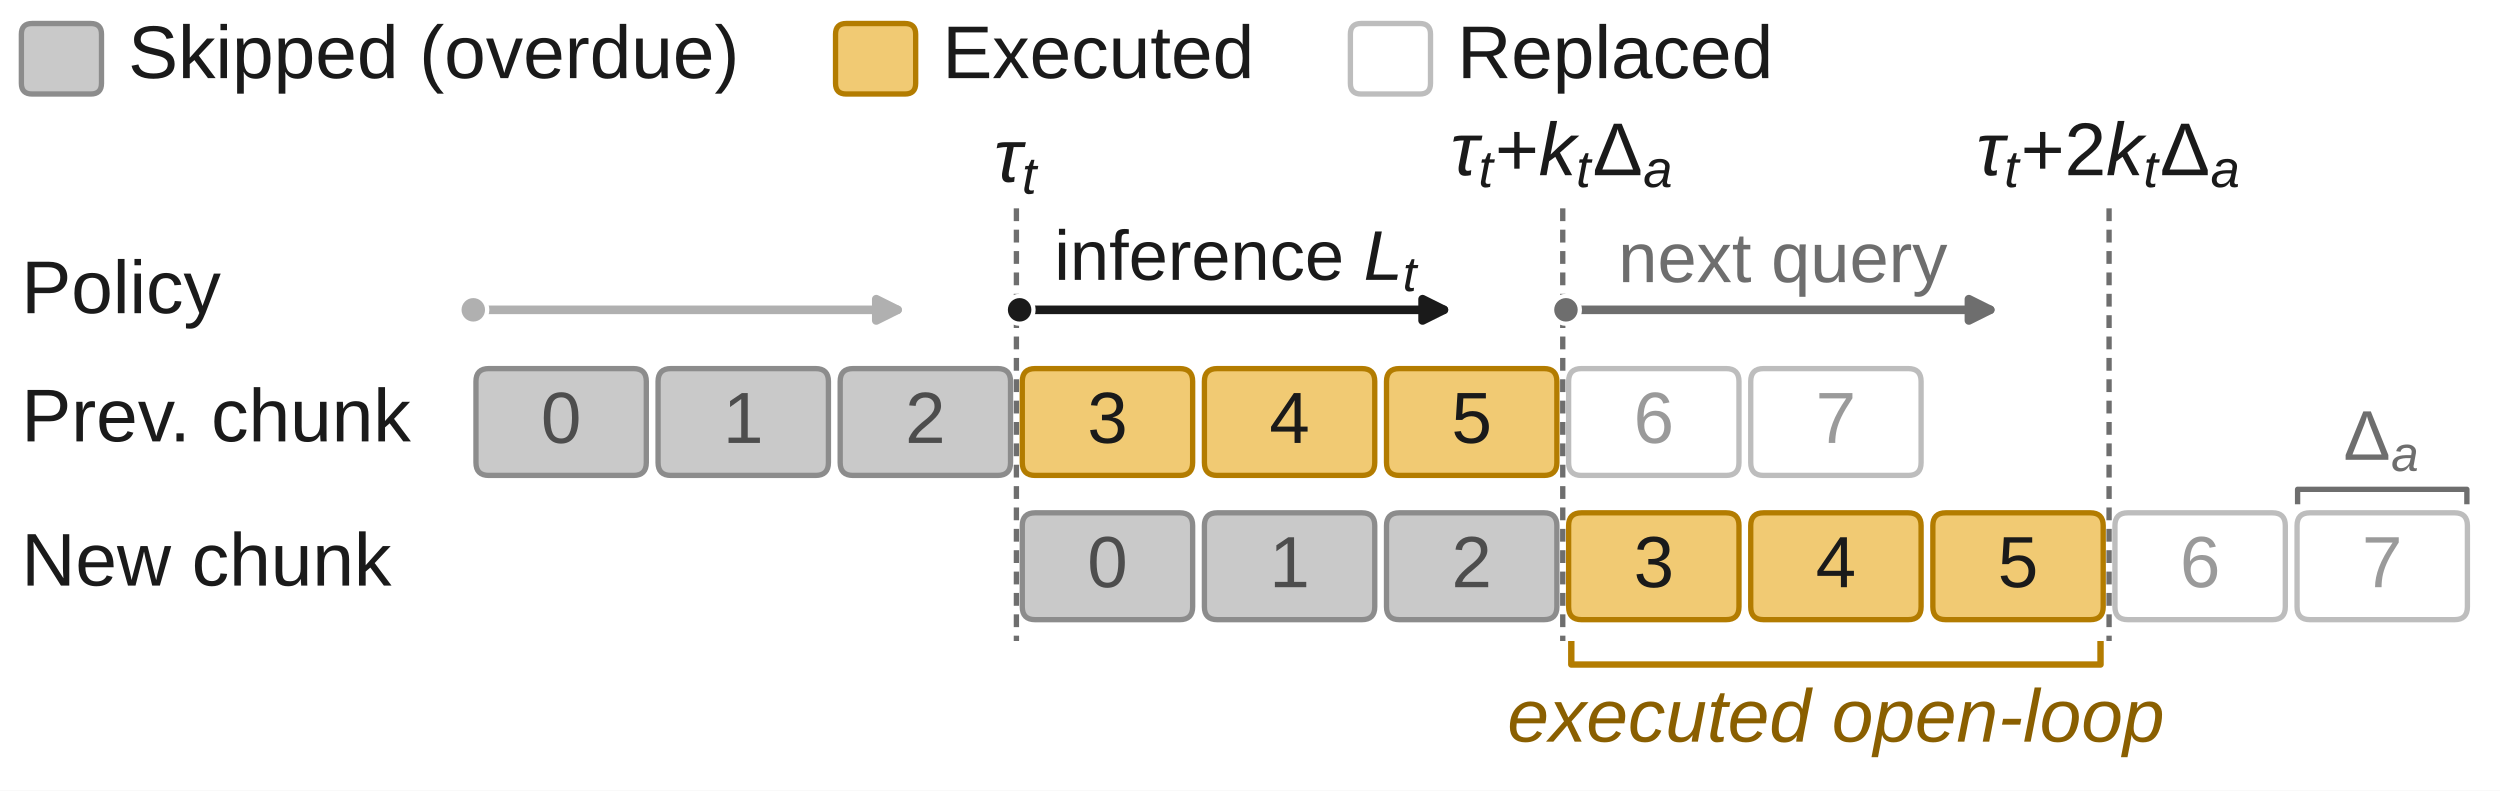
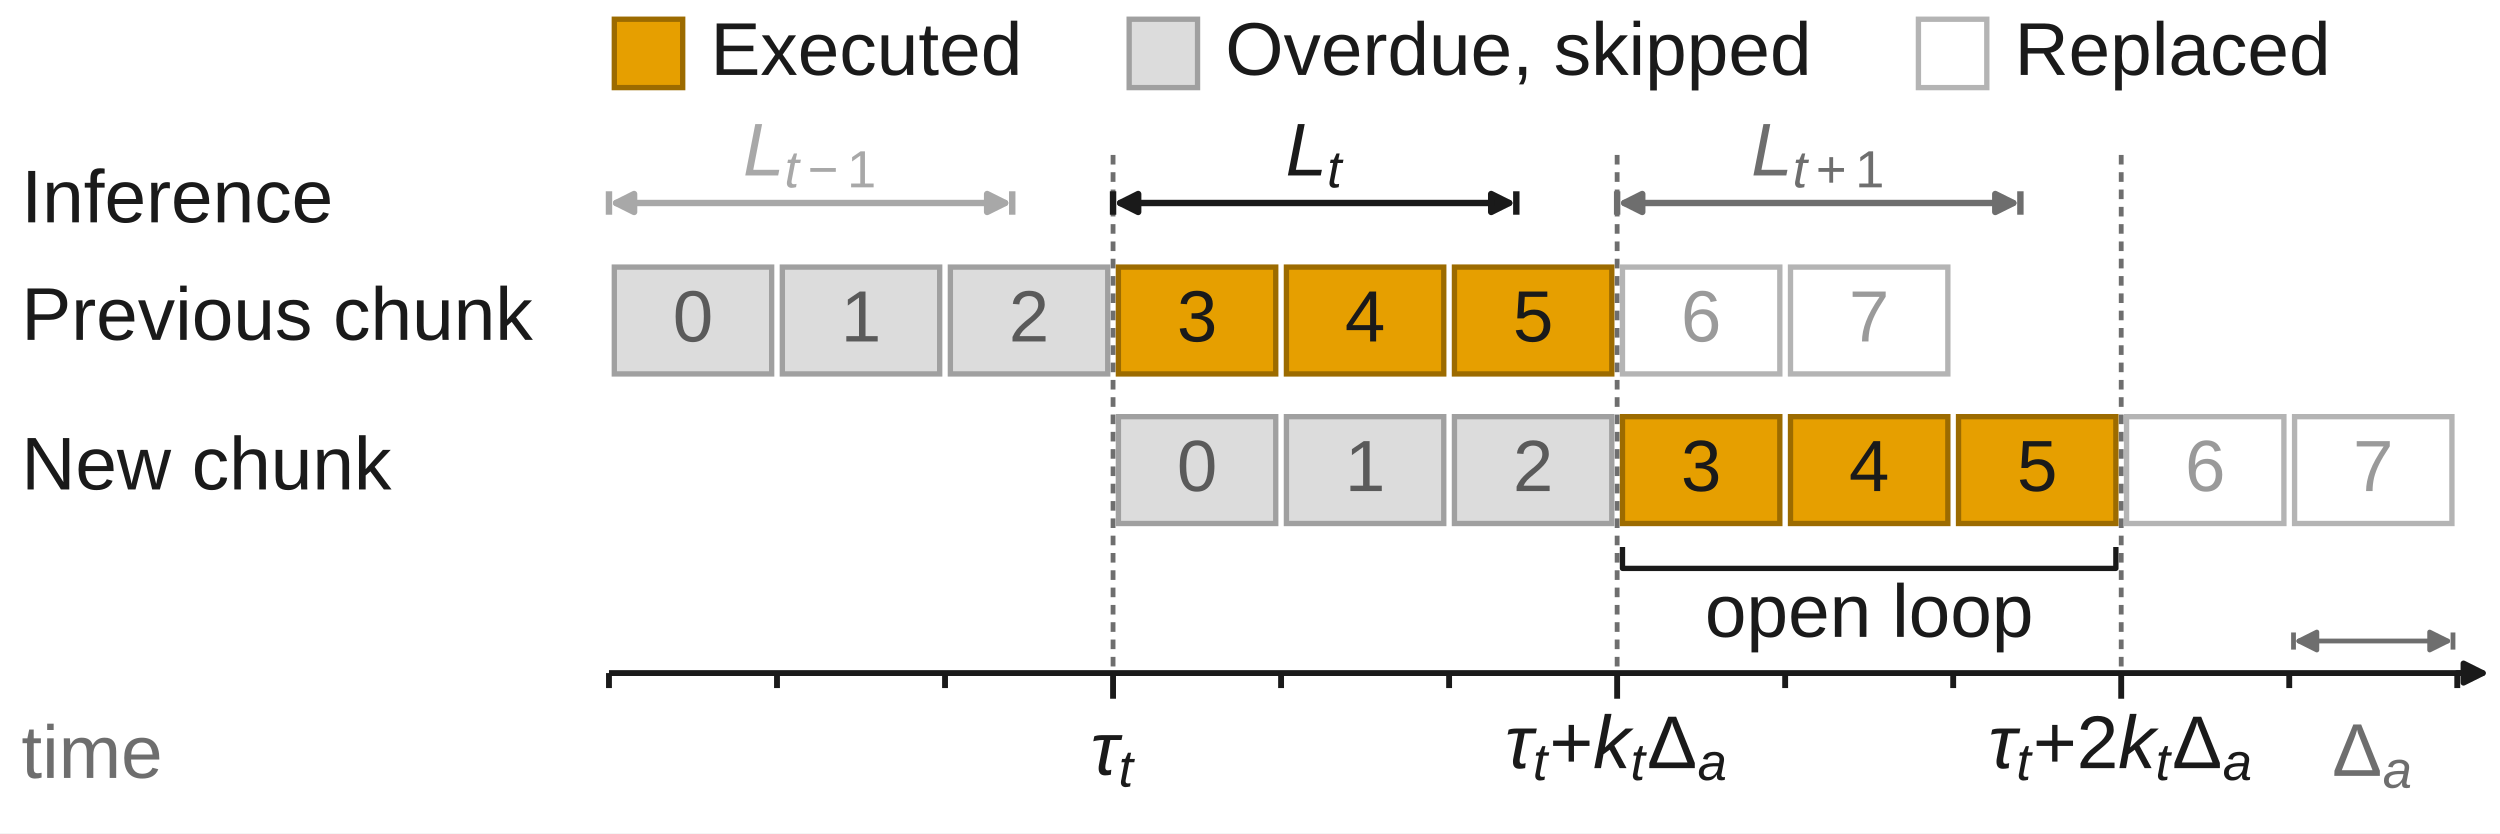
- <svg xmlns="http://www.w3.org/2000/svg" xmlns:xlink="http://www.w3.org/1999/xlink" width="234pt" height="74pt" viewBox="0 0 234 74" version="1.1">
+ <svg xmlns="http://www.w3.org/2000/svg" width="234pt" height="78pt" viewBox="0 0 234 78" version="1.1">
  <defs>
    <style type="text/css">*{stroke-linejoin: round; stroke-linecap: butt}</style>
  </defs>
  <g id="figure_1">
    <g id="patch_1">
-       <path d="M 0 74  L 234 74  L 234 0  L 0 0  z " style="fill: #ffffff" />
+       <path d="M 0 78  L 234 78  L 234 0  L 0 0  z " style="fill: #ffffff" />
    </g>
    <g id="axes_1">
      <g id="patch_2">
-         <path d="M 3 2.2  L 8.5 2.2  Q 9.5 2.2 9.5 3.2  L 9.5 7.8  Q 9.5 8.8 8.5 8.8  L 3 8.8  Q 2 8.8 2 7.8  L 2 3.2  Q 2 2.2 3 2.2  z " clip-path="url(#p5ddd4cd9f2)" style="fill: #c9c9c9; stroke: #8c8c8c; stroke-width: 0.5; stroke-linejoin: miter" />
+         <path d="M 57.5 1.8  L 63.9 1.8  L 63.9 8.2  L 57.5 8.2  z " clip-path="url(#p7efa94fa8e)" style="fill: #e69f00; stroke: #9c6b00; stroke-width: 0.5; stroke-linejoin: miter" />
      </g>
      <g id="patch_3">
-         <path d="M 79.206 2.2  L 84.706 2.2  Q 85.706 2.2 85.706 3.2  L 85.706 7.8  Q 85.706 8.8 84.706 8.8  L 79.206 8.8  Q 78.206 8.8 78.206 7.8  L 78.206 3.2  Q 78.206 2.2 79.206 2.2  z " clip-path="url(#p5ddd4cd9f2)" style="fill: #f1ca73; stroke: #b37c00; stroke-width: 0.5; stroke-linejoin: miter" />
+         <path d="M 105.69 1.8  L 112.09 1.8  L 112.09 8.2  L 105.69 8.2  z " clip-path="url(#p7efa94fa8e)" style="fill: #dcdcdc; stroke: #a0a0a0; stroke-width: 0.5; stroke-linejoin: miter" />
      </g>
      <g id="patch_4">
-         <path d="M 127.396 2.2  L 132.896 2.2  Q 133.896 2.2 133.896 3.2  L 133.896 7.8  Q 133.896 8.8 132.896 8.8  L 127.396 8.8  Q 126.396 8.8 126.396 7.8  L 126.396 3.2  Q 126.396 2.2 127.396 2.2  z " clip-path="url(#p5ddd4cd9f2)" style="fill: #ffffff; stroke: #bdbdbd; stroke-width: 0.5; stroke-linejoin: miter" />
+         <path d="M 179.564 1.8  L 185.964 1.8  L 185.964 8.2  L 179.564 8.2  z " clip-path="url(#p7efa94fa8e)" style="fill: #ffffff; stroke: #b4b4b4; stroke-width: 0.5; stroke-linejoin: miter" />
      </g>
      <g id="line2d_1">
-         <path d="M 95.136 19.5  L 95.136 60  " clip-path="url(#p5ddd4cd9f2)" style="fill: none; stroke-dasharray: 1.2,0.8; stroke-dashoffset: 0; stroke: #6e6e6e; stroke-width: 0.5" />
+         <path d="M 104.182 14.5  L 104.182 63  " clip-path="url(#p7efa94fa8e)" style="fill: none; stroke-dasharray: 0.9,0.72; stroke-dashoffset: 0; stroke: #6e6e6e; stroke-width: 0.45" />
      </g>
      <g id="line2d_2">
-         <path d="M 146.273 19.5  L 146.273 60  " clip-path="url(#p5ddd4cd9f2)" style="fill: none; stroke-dasharray: 1.2,0.8; stroke-dashoffset: 0; stroke: #6e6e6e; stroke-width: 0.5" />
+         <path d="M 151.364 14.5  L 151.364 63  " clip-path="url(#p7efa94fa8e)" style="fill: none; stroke-dasharray: 0.9,0.72; stroke-dashoffset: 0; stroke: #6e6e6e; stroke-width: 0.45" />
      </g>
      <g id="line2d_3">
-         <path d="M 197.409 19.5  L 197.409 60  " clip-path="url(#p5ddd4cd9f2)" style="fill: none; stroke-dasharray: 1.2,0.8; stroke-dashoffset: 0; stroke: #6e6e6e; stroke-width: 0.5" />
+         <path d="M 198.545 14.5  L 198.545 63  " clip-path="url(#p7efa94fa8e)" style="fill: none; stroke-dasharray: 0.9,0.72; stroke-dashoffset: 0; stroke: #6e6e6e; stroke-width: 0.45" />
      </g>
      <g id="line2d_4">
-         <path d="M 215.055 47.2  L 215.055 45.8  L 230.9 45.8  L 230.9 47.2  " clip-path="url(#p5ddd4cd9f2)" style="fill: none; stroke: #6e6e6e; stroke-width: 0.5" />
+         <path d="M 57 17.9  L 57 20.1  " clip-path="url(#p7efa94fa8e)" style="fill: none; stroke: #a8a8a8; stroke-width: 0.6" />
      </g>
      <g id="line2d_5">
-         <path d="M 147.073 60  L 147.073 62.2  L 196.609 62.2  L 196.609 60  " clip-path="url(#p5ddd4cd9f2)" style="fill: none; stroke: #b37c00; stroke-width: 0.6" />
+         <path d="M 94.745 17.9  L 94.745 20.1  " clip-path="url(#p7efa94fa8e)" style="fill: none; stroke: #a8a8a8; stroke-width: 0.6" />
+       </g>
+       <g id="line2d_6">
+         <path d="M 104.182 17.9  L 104.182 20.1  " clip-path="url(#p7efa94fa8e)" style="fill: none; stroke: #1a1a1a; stroke-width: 0.6" />
+       </g>
+       <g id="line2d_7">
+         <path d="M 141.927 17.9  L 141.927 20.1  " clip-path="url(#p7efa94fa8e)" style="fill: none; stroke: #1a1a1a; stroke-width: 0.6" />
+       </g>
+       <g id="line2d_8">
+         <path d="M 151.364 17.9  L 151.364 20.1  " clip-path="url(#p7efa94fa8e)" style="fill: none; stroke: #6e6e6e; stroke-width: 0.6" />
+       </g>
+       <g id="line2d_9">
+         <path d="M 189.109 17.9  L 189.109 20.1  " clip-path="url(#p7efa94fa8e)" style="fill: none; stroke: #6e6e6e; stroke-width: 0.6" />
+       </g>
+       <g id="line2d_10">
+         <path d="M 151.864 51.2  L 151.864 53.2  L 198.045 53.2  L 198.045 51.2  " clip-path="url(#p7efa94fa8e)" style="fill: none; stroke: #1a1a1a; stroke-width: 0.5" />
+       </g>
+       <g id="line2d_11">
+         <path d="M 57 63  L 231.5 63  " clip-path="url(#p7efa94fa8e)" style="fill: none; stroke: #1a1a1a; stroke-width: 0.55" />
+       </g>
+       <g id="line2d_12">
+         <path d="M 57 63  L 57 64.4  " clip-path="url(#p7efa94fa8e)" style="fill: none; stroke: #1a1a1a; stroke-width: 0.55" />
+       </g>
+       <g id="line2d_13">
+         <path d="M 72.727 63  L 72.727 64.4  " clip-path="url(#p7efa94fa8e)" style="fill: none; stroke: #1a1a1a; stroke-width: 0.55" />
+       </g>
+       <g id="line2d_14">
+         <path d="M 88.455 63  L 88.455 64.4  " clip-path="url(#p7efa94fa8e)" style="fill: none; stroke: #1a1a1a; stroke-width: 0.55" />
+       </g>
+       <g id="line2d_15">
+         <path d="M 104.182 63  L 104.182 65.4  " clip-path="url(#p7efa94fa8e)" style="fill: none; stroke: #1a1a1a; stroke-width: 0.55" />
+       </g>
+       <g id="line2d_16">
+         <path d="M 119.909 63  L 119.909 64.4  " clip-path="url(#p7efa94fa8e)" style="fill: none; stroke: #1a1a1a; stroke-width: 0.55" />
+       </g>
+       <g id="line2d_17">
+         <path d="M 135.636 63  L 135.636 64.4  " clip-path="url(#p7efa94fa8e)" style="fill: none; stroke: #1a1a1a; stroke-width: 0.55" />
+       </g>
+       <g id="line2d_18">
+         <path d="M 151.364 63  L 151.364 65.4  " clip-path="url(#p7efa94fa8e)" style="fill: none; stroke: #1a1a1a; stroke-width: 0.55" />
+       </g>
+       <g id="line2d_19">
+         <path d="M 167.091 63  L 167.091 64.4  " clip-path="url(#p7efa94fa8e)" style="fill: none; stroke: #1a1a1a; stroke-width: 0.55" />
+       </g>
+       <g id="line2d_20">
+         <path d="M 182.818 63  L 182.818 64.4  " clip-path="url(#p7efa94fa8e)" style="fill: none; stroke: #1a1a1a; stroke-width: 0.55" />
+       </g>
+       <g id="line2d_21">
+         <path d="M 198.545 63  L 198.545 65.4  " clip-path="url(#p7efa94fa8e)" style="fill: none; stroke: #1a1a1a; stroke-width: 0.55" />
+       </g>
+       <g id="line2d_22">
+         <path d="M 214.273 63  L 214.273 64.4  " clip-path="url(#p7efa94fa8e)" style="fill: none; stroke: #1a1a1a; stroke-width: 0.55" />
+       </g>
+       <g id="line2d_23">
+         <path d="M 230 63  L 230 64.4  " clip-path="url(#p7efa94fa8e)" style="fill: none; stroke: #1a1a1a; stroke-width: 0.55" />
+       </g>
+       <g id="line2d_24">
+         <path d="M 214.673 59.2  L 214.673 60.8  " clip-path="url(#p7efa94fa8e)" style="fill: none; stroke: #6e6e6e; stroke-width: 0.45" />
+       </g>
+       <g id="line2d_25">
+         <path d="M 229.6 59.2  L 229.6 60.8  " clip-path="url(#p7efa94fa8e)" style="fill: none; stroke: #6e6e6e; stroke-width: 0.45" />
      </g>
      <g id="text_1">
-         <text style="font-size: 7px; font-family: 'Liberation Sans'; text-anchor: start; fill: #1a1a1a" x="12" y="7.312" transform="rotate(-0 12 7.311523)">Skipped (overdue)</text>
+         <text style="font-size: 7px; font-family: 'Liberation Sans'; text-anchor: start; fill: #1a1a1a" x="66.5" y="7.012" transform="rotate(-0 66.5 7.011523)">Executed</text>
      </g>
      <g id="text_2">
-         <text style="font-size: 7px; font-family: 'Liberation Sans'; text-anchor: start; fill: #1a1a1a" x="88.206" y="7.312" transform="rotate(-0 88.20625 7.311523)">Executed</text>
+         <text style="font-size: 7px; font-family: 'Liberation Sans'; text-anchor: start; fill: #1a1a1a" x="114.69" y="7.012" transform="rotate(-0 114.69 7.011523)">Overdue, skipped</text>
      </g>
      <g id="text_3">
-         <text style="font-size: 7px; font-family: 'Liberation Sans'; text-anchor: start; fill: #1a1a1a" x="136.396" y="7.312" transform="rotate(-0 136.3963 7.311523)">Replaced</text>
+         <text style="font-size: 7px; font-family: 'Liberation Sans'; text-anchor: start; fill: #1a1a1a" x="188.564" y="7.012" transform="rotate(-0 188.5637 7.011523)">Replaced</text>
      </g>
      <g id="text_4">
-         <g style="fill: #1a1a1a" transform="translate(93.03636 17.31152)">
+         <text style="font-size: 7px; font-family: 'Liberation Sans'; text-anchor: start; fill: #1a1a1a" x="2" y="20.812" transform="rotate(-0 2 20.81152)">Inference</text>
+       </g>
+       <g id="patch_5">
+         <path d="M 57.671 19  Q 75.873 19 94.075 19  " style="fill: none; stroke: #a8a8a8; stroke-width: 0.6; stroke-linecap: round" />
+         <path d="M 59.351 19.84  L 57.671 19  L 59.351 18.16  z " style="fill: #a8a8a8; stroke: #a8a8a8; stroke-width: 0.6; stroke-linecap: round" />
+         <path d="M 92.395 18.16  L 94.075 19  L 92.395 19.84  z " style="fill: #a8a8a8; stroke: #a8a8a8; stroke-width: 0.6; stroke-linecap: round" />
+       </g>
+       <g id="text_5">
+         <g id="patch_6">
+           <path d="M 69.328 18.295  L 82.418 18.295  L 82.418 11.305  L 69.328 11.305  z " style="fill: #ffffff" />
+         </g>
+         <g style="fill: #a8a8a8" transform="translate(69.53773 16.61152)">
+           <text>
+             <tspan x="0" y="-0.188" style="font-style: italic; font-size: 7px; font-family: 'Liberation Sans'; fill: #a8a8a8">L</tspan>
+             <tspan x="3.893" y="0.923" style="font-style: italic; font-size: 4.9px; font-family: 'Liberation Sans'; fill: #a8a8a8">t</tspan>
+             <tspan x="6.071" y="0.923" style="font-size: 4.9px; font-family: 'Liberation Sans'; fill: #a8a8a8">−</tspan>
+             <tspan x="9.749" y="0.923" style="font-size: 4.9px; font-family: 'Liberation Sans'; fill: #a8a8a8">1</tspan>
+           </text>
+         </g>
+       </g>
+       <g id="patch_7">
+         <path d="M 104.853 19  Q 123.055 19 141.256 19  " style="fill: none; stroke: #1a1a1a; stroke-width: 0.6; stroke-linecap: round" />
+         <path d="M 106.533 19.84  L 104.853 19  L 106.533 18.16  z " style="fill: #1a1a1a; stroke: #1a1a1a; stroke-width: 0.6; stroke-linecap: round" />
+         <path d="M 139.576 18.16  L 141.256 19  L 139.576 19.84  z " style="fill: #1a1a1a; stroke: #1a1a1a; stroke-width: 0.6; stroke-linecap: round" />
+       </g>
+       <g id="text_6">
+         <g id="patch_8">
+           <path d="M 120.115 18.295  L 125.995 18.295  L 125.995 11.305  L 120.115 11.305  z " style="fill: #ffffff" />
+         </g>
+         <g style="fill: #1a1a1a" transform="translate(120.3245 16.61152)">
+           <text>
+             <tspan x="0" y="-0.188" style="font-style: italic; font-size: 7px; font-family: 'Liberation Sans'; fill: #1a1a1a">L</tspan>
+             <tspan x="3.893" y="0.923" style="font-style: italic; font-size: 4.9px; font-family: 'Liberation Sans'; fill: #1a1a1a">t</tspan>
+           </text>
+         </g>
+       </g>
+       <g id="patch_9">
+         <path d="M 152.034 19  Q 170.236 19 188.438 19  " style="fill: none; stroke: #6e6e6e; stroke-width: 0.6; stroke-linecap: round" />
+         <path d="M 153.714 19.84  L 152.034 19  L 153.714 18.16  z " style="fill: #6e6e6e; stroke: #6e6e6e; stroke-width: 0.6; stroke-linecap: round" />
+         <path d="M 186.758 18.16  L 188.438 19  L 186.758 19.84  z " style="fill: #6e6e6e; stroke: #6e6e6e; stroke-width: 0.6; stroke-linecap: round" />
+       </g>
+       <g id="text_7">
+         <g id="patch_10">
+           <path d="M 163.691 18.295  L 176.781 18.295  L 176.781 11.305  L 163.691 11.305  z " style="fill: #ffffff" />
+         </g>
+         <g style="fill: #6e6e6e" transform="translate(163.9014 16.61152)">
+           <text>
+             <tspan x="0" y="-0.188" style="font-style: italic; font-size: 7px; font-family: 'Liberation Sans'; fill: #6e6e6e">L</tspan>
+             <tspan x="3.893" y="0.923" style="font-style: italic; font-size: 4.9px; font-family: 'Liberation Sans'; fill: #6e6e6e">t</tspan>
+             <tspan x="6.071" y="0.923" style="font-size: 4.9px; font-family: 'Liberation Sans'; fill: #6e6e6e">+</tspan>
+             <tspan x="9.749" y="0.923" style="font-size: 4.9px; font-family: 'Liberation Sans'; fill: #6e6e6e">1</tspan>
+           </text>
+         </g>
+       </g>
+       <g id="text_8">
+         <text style="font-size: 7px; font-family: 'Liberation Sans'; text-anchor: start; fill: #1a1a1a" x="2" y="31.812" transform="rotate(-0 2 31.81152)">Previous chunk</text>
+       </g>
+       <g id="patch_11">
+         <path d="M 57.5 25  L 72.227 25  L 72.227 35  L 57.5 35  z " clip-path="url(#p7efa94fa8e)" style="fill: #dcdcdc; stroke: #a0a0a0; stroke-width: 0.5; stroke-linejoin: miter" />
+       </g>
+       <g id="patch_12">
+         <path d="M 73.227 25  L 87.955 25  L 87.955 35  L 73.227 35  z " clip-path="url(#p7efa94fa8e)" style="fill: #dcdcdc; stroke: #a0a0a0; stroke-width: 0.5; stroke-linejoin: miter" />
+       </g>
+       <g id="patch_13">
+         <path d="M 88.955 25  L 103.682 25  L 103.682 35  L 88.955 35  z " clip-path="url(#p7efa94fa8e)" style="fill: #dcdcdc; stroke: #a0a0a0; stroke-width: 0.5; stroke-linejoin: miter" />
+       </g>
+       <g id="patch_14">
+         <path d="M 104.682 25  L 119.409 25  L 119.409 35  L 104.682 35  z " clip-path="url(#p7efa94fa8e)" style="fill: #e69f00; stroke: #9c6b00; stroke-width: 0.5; stroke-linejoin: miter" />
+       </g>
+       <g id="patch_15">
+         <path d="M 120.409 25  L 135.136 25  L 135.136 35  L 120.409 35  z " clip-path="url(#p7efa94fa8e)" style="fill: #e69f00; stroke: #9c6b00; stroke-width: 0.5; stroke-linejoin: miter" />
+       </g>
+       <g id="patch_16">
+         <path d="M 136.136 25  L 150.864 25  L 150.864 35  L 136.136 35  z " clip-path="url(#p7efa94fa8e)" style="fill: #e69f00; stroke: #9c6b00; stroke-width: 0.5; stroke-linejoin: miter" />
+       </g>
+       <g id="patch_17">
+         <path d="M 151.864 25  L 166.591 25  L 166.591 35  L 151.864 35  z " clip-path="url(#p7efa94fa8e)" style="fill: #ffffff; stroke: #b4b4b4; stroke-width: 0.5; stroke-linejoin: miter" />
+       </g>
+       <g id="patch_18">
+         <path d="M 167.591 25  L 182.318 25  L 182.318 35  L 167.591 35  z " clip-path="url(#p7efa94fa8e)" style="fill: #ffffff; stroke: #b4b4b4; stroke-width: 0.5; stroke-linejoin: miter" />
+       </g>
+       <g id="text_9">
+         <text style="font-size: 7px; font-family: 'Liberation Sans'; text-anchor: start; fill: #1a1a1a" x="2" y="45.812" transform="rotate(-0 2 45.81152)">New chunk</text>
+       </g>
+       <g id="patch_19">
+         <path d="M 104.682 39  L 119.409 39  L 119.409 49  L 104.682 49  z " clip-path="url(#p7efa94fa8e)" style="fill: #dcdcdc; stroke: #a0a0a0; stroke-width: 0.5; stroke-linejoin: miter" />
+       </g>
+       <g id="patch_20">
+         <path d="M 120.409 39  L 135.136 39  L 135.136 49  L 120.409 49  z " clip-path="url(#p7efa94fa8e)" style="fill: #dcdcdc; stroke: #a0a0a0; stroke-width: 0.5; stroke-linejoin: miter" />
+       </g>
+       <g id="patch_21">
+         <path d="M 136.136 39  L 150.864 39  L 150.864 49  L 136.136 49  z " clip-path="url(#p7efa94fa8e)" style="fill: #dcdcdc; stroke: #a0a0a0; stroke-width: 0.5; stroke-linejoin: miter" />
+       </g>
+       <g id="patch_22">
+         <path d="M 151.864 39  L 166.591 39  L 166.591 49  L 151.864 49  z " clip-path="url(#p7efa94fa8e)" style="fill: #e69f00; stroke: #9c6b00; stroke-width: 0.5; stroke-linejoin: miter" />
+       </g>
+       <g id="patch_23">
+         <path d="M 167.591 39  L 182.318 39  L 182.318 49  L 167.591 49  z " clip-path="url(#p7efa94fa8e)" style="fill: #e69f00; stroke: #9c6b00; stroke-width: 0.5; stroke-linejoin: miter" />
+       </g>
+       <g id="patch_24">
+         <path d="M 183.318 39  L 198.045 39  L 198.045 49  L 183.318 49  z " clip-path="url(#p7efa94fa8e)" style="fill: #e69f00; stroke: #9c6b00; stroke-width: 0.5; stroke-linejoin: miter" />
+       </g>
+       <g id="patch_25">
+         <path d="M 199.045 39  L 213.773 39  L 213.773 49  L 199.045 49  z " clip-path="url(#p7efa94fa8e)" style="fill: #ffffff; stroke: #b4b4b4; stroke-width: 0.5; stroke-linejoin: miter" />
+       </g>
+       <g id="patch_26">
+         <path d="M 214.773 39  L 229.5 39  L 229.5 49  L 214.773 49  z " clip-path="url(#p7efa94fa8e)" style="fill: #ffffff; stroke: #b4b4b4; stroke-width: 0.5; stroke-linejoin: miter" />
+       </g>
+       <g id="text_10">
+         <text style="font-size: 7px; font-family: 'Liberation Sans'; text-anchor: middle; fill: #1a1a1a" x="174.955" y="59.612" transform="rotate(-0 174.9545 59.61152)">open loop</text>
+       </g>
+       <g id="patch_27">
+         <path d="M 230 63  Q 231.5 63 232.385 63  " style="fill: none; stroke: #1a1a1a; stroke-width: 0.55; stroke-linecap: round" />
+         <path d="M 230.585 62.1  L 232.385 63  L 230.585 63.9  z " style="fill: #1a1a1a; stroke: #1a1a1a; stroke-width: 0.55; stroke-linecap: round" />
+       </g>
+       <g id="text_11">
+         <g style="fill: #1a1a1a" transform="translate(102.0818 72.81152)">
          <text>
            <tspan x="0" y="-0.297" style="font-style: italic; font-size: 7px; font-family: 'Liberation Sans'; fill: #1a1a1a">τ</tspan>
            <tspan x="2.618" y="0.814" style="font-style: italic; font-size: 4.9px; font-family: 'Liberation Sans'; fill: #1a1a1a">t</tspan>
          </text>
        </g>
      </g>
-       <g id="text_5">
-         <g style="fill: #1a1a1a" transform="translate(135.7727 17.31843)">
+       <g id="text_12">
+         <g style="fill: #1a1a1a" transform="translate(140.8636 72.81843)">
          <text>
            <tspan x="0" y="-0.922" style="font-style: italic; font-size: 7px; font-family: 'Liberation Sans'; fill: #1a1a1a">τ</tspan>
            <tspan x="8.253" y="-0.922" style="font-style: italic; font-size: 7px; font-family: 'Liberation Sans'; fill: #1a1a1a">k</tspan>
            <tspan x="2.618" y="0.189" style="font-style: italic; font-size: 4.9px; font-family: 'Liberation Sans'; fill: #1a1a1a">t</tspan>
            <tspan x="11.753" y="0.189" style="font-style: italic; font-size: 4.9px; font-family: 'Liberation Sans'; fill: #1a1a1a">t</tspan>
            <tspan x="18.04" y="0.189" style="font-style: italic; font-size: 4.9px; font-family: 'Liberation Sans'; fill: #1a1a1a">a</tspan>
            <tspan x="4.165" y="-0.922" style="font-size: 7px; font-family: 'Liberation Sans'; fill: #1a1a1a">+</tspan>
            <tspan x="13.299" y="-0.922" style="font-size: 7px; font-family: 'Liberation Sans'; fill: #1a1a1a">Δ</tspan>
          </text>
        </g>
      </g>
-       <g id="text_6">
-         <g style="fill: #1a1a1a" transform="translate(184.9841 17.31843)">
+       <g id="text_13">
+         <g style="fill: #1a1a1a" transform="translate(186.1205 72.81843)">
          <text>
            <tspan x="0" y="-0.922" style="font-style: italic; font-size: 7px; font-family: 'Liberation Sans'; fill: #1a1a1a">τ</tspan>
            <tspan x="12.146" y="-0.922" style="font-style: italic; font-size: 7px; font-family: 'Liberation Sans'; fill: #1a1a1a">k</tspan>
            <tspan x="2.618" y="0.189" style="font-style: italic; font-size: 4.9px; font-family: 'Liberation Sans'; fill: #1a1a1a">t</tspan>
            <tspan x="15.646" y="0.189" style="font-style: italic; font-size: 4.9px; font-family: 'Liberation Sans'; fill: #1a1a1a">t</tspan>
            <tspan x="21.933" y="0.189" style="font-style: italic; font-size: 4.9px; font-family: 'Liberation Sans'; fill: #1a1a1a">a</tspan>
            <tspan x="4.165" y="-0.922" style="font-size: 7px; font-family: 'Liberation Sans'; fill: #1a1a1a">+</tspan>
            <tspan x="8.253" y="-0.922" style="font-size: 7px; font-family: 'Liberation Sans'; fill: #1a1a1a">2</tspan>
            <tspan x="17.192" y="-0.922" style="font-size: 7px; font-family: 'Liberation Sans'; fill: #1a1a1a">Δ</tspan>
          </text>
        </g>
      </g>
-       <g id="text_7">
-         <text style="font-size: 7px; font-family: 'Liberation Sans'; text-anchor: start; fill: #1a1a1a" x="2" y="29.312" transform="rotate(-0 2 29.31152)">Policy</text>
-       </g>
-       <g id="text_8">
-         <g style="fill: #1a1a1a" transform="translate(98.67991 26.41452)">
-           <text>
-             <tspan x="0" y="-0.219" style="font-size: 6.6px; font-family: 'Liberation Sans'; fill: #1a1a1a">i</tspan>
-             <tspan x="1.465" y="-0.219" style="font-size: 6.6px; font-family: 'Liberation Sans'; fill: #1a1a1a">n</tspan>
-             <tspan x="5.132" y="-0.219" style="font-size: 6.6px; font-family: 'Liberation Sans'; fill: #1a1a1a">f</tspan>
-             <tspan x="6.964" y="-0.219" style="font-size: 6.6px; font-family: 'Liberation Sans'; fill: #1a1a1a">e</tspan>
-             <tspan x="10.631" y="-0.219" style="font-size: 6.6px; font-family: 'Liberation Sans'; fill: #1a1a1a">r</tspan>
-             <tspan x="12.827" y="-0.219" style="font-size: 6.6px; font-family: 'Liberation Sans'; fill: #1a1a1a">e</tspan>
-             <tspan x="16.494" y="-0.219" style="font-size: 6.6px; font-family: 'Liberation Sans'; fill: #1a1a1a">n</tspan>
-             <tspan x="20.161" y="-0.219" style="font-size: 6.6px; font-family: 'Liberation Sans'; fill: #1a1a1a">c</tspan>
-             <tspan x="23.458" y="-0.219" style="font-size: 6.6px; font-family: 'Liberation Sans'; fill: #1a1a1a">e</tspan>
-             <tspan x="27.125" y="-0.219" style="font-size: 6.6px; font-family: 'Liberation Sans'; fill: #1a1a1a"> </tspan>
-             <tspan x="28.957" y="-0.219" style="font-style: italic; font-size: 6.6px; font-family: 'Liberation Sans'; fill: #1a1a1a">L</tspan>
-             <tspan x="32.624" y="0.827" style="font-style: italic; font-size: 4.62px; font-family: 'Liberation Sans'; fill: #1a1a1a">t</tspan>
-           </text>
-         </g>
-       </g>
-       <g id="text_9">
-         <text style="font-size: 6.6px; font-family: 'Liberation Sans'; text-anchor: middle; fill: #6e6e6e" x="166.877" y="26.408" transform="rotate(-0 166.8773 26.40801)">next query</text>
-       </g>
-       <g id="text_10">
-         <g style="fill: #6e6e6e" transform="translate(219.3473 43.50801)">
-           <text>
-             <tspan x="0" y="-0.469" style="font-size: 6.6px; font-family: 'Liberation Sans'; fill: #6e6e6e">Δ</tspan>
-             <tspan x="4.465" y="0.577" style="font-style: italic; font-size: 4.62px; font-family: 'Liberation Sans'; fill: #6e6e6e">a</tspan>
-           </text>
-         </g>
-       </g>
-       <g id="text_11">
-         <text style="font-size: 7px; font-family: 'Liberation Sans'; text-anchor: start; fill: #1a1a1a" x="2" y="41.312" transform="rotate(-0 2 41.31152)">Prev. chunk</text>
-       </g>
-       <g id="patch_5">
-         <path d="M 45.75 34.5  L 59.295 34.5  Q 60.495 34.5 60.495 35.7  L 60.495 43.3  Q 60.495 44.5 59.295 44.5  L 45.75 44.5  Q 44.55 44.5 44.55 43.3  L 44.55 35.7  Q 44.55 34.5 45.75 34.5  z " clip-path="url(#p5ddd4cd9f2)" style="fill: #c9c9c9; stroke: #8c8c8c; stroke-width: 0.5; stroke-linejoin: miter" />
-       </g>
-       <g id="patch_6">
-         <path d="M 62.795 34.5  L 76.341 34.5  Q 77.541 34.5 77.541 35.7  L 77.541 43.3  Q 77.541 44.5 76.341 44.5  L 62.795 44.5  Q 61.595 44.5 61.595 43.3  L 61.595 35.7  Q 61.595 34.5 62.795 34.5  z " clip-path="url(#p5ddd4cd9f2)" style="fill: #c9c9c9; stroke: #8c8c8c; stroke-width: 0.5; stroke-linejoin: miter" />
-       </g>
-       <g id="patch_7">
-         <path d="M 79.841 34.5  L 93.386 34.5  Q 94.586 34.5 94.586 35.7  L 94.586 43.3  Q 94.586 44.5 93.386 44.5  L 79.841 44.5  Q 78.641 44.5 78.641 43.3  L 78.641 35.7  Q 78.641 34.5 79.841 34.5  z " clip-path="url(#p5ddd4cd9f2)" style="fill: #c9c9c9; stroke: #8c8c8c; stroke-width: 0.5; stroke-linejoin: miter" />
-       </g>
-       <g id="patch_8">
-         <path d="M 96.886 34.5  L 110.432 34.5  Q 111.632 34.5 111.632 35.7  L 111.632 43.3  Q 111.632 44.5 110.432 44.5  L 96.886 44.5  Q 95.686 44.5 95.686 43.3  L 95.686 35.7  Q 95.686 34.5 96.886 34.5  z " clip-path="url(#p5ddd4cd9f2)" style="fill: #f1ca73; stroke: #b37c00; stroke-width: 0.5; stroke-linejoin: miter" />
-       </g>
-       <g id="patch_9">
-         <path d="M 113.932 34.5  L 127.477 34.5  Q 128.677 34.5 128.677 35.7  L 128.677 43.3  Q 128.677 44.5 127.477 44.5  L 113.932 44.5  Q 112.732 44.5 112.732 43.3  L 112.732 35.7  Q 112.732 34.5 113.932 34.5  z " clip-path="url(#p5ddd4cd9f2)" style="fill: #f1ca73; stroke: #b37c00; stroke-width: 0.5; stroke-linejoin: miter" />
-       </g>
-       <g id="patch_10">
-         <path d="M 130.977 34.5  L 144.523 34.5  Q 145.723 34.5 145.723 35.7  L 145.723 43.3  Q 145.723 44.5 144.523 44.5  L 130.977 44.5  Q 129.777 44.5 129.777 43.3  L 129.777 35.7  Q 129.777 34.5 130.977 34.5  z " clip-path="url(#p5ddd4cd9f2)" style="fill: #f1ca73; stroke: #b37c00; stroke-width: 0.5; stroke-linejoin: miter" />
-       </g>
-       <g id="patch_11">
-         <path d="M 148.023 34.5  L 161.568 34.5  Q 162.768 34.5 162.768 35.7  L 162.768 43.3  Q 162.768 44.5 161.568 44.5  L 148.023 44.5  Q 146.823 44.5 146.823 43.3  L 146.823 35.7  Q 146.823 34.5 148.023 34.5  z " clip-path="url(#p5ddd4cd9f2)" style="fill: #ffffff; stroke: #bdbdbd; stroke-width: 0.5; stroke-linejoin: miter" />
-       </g>
-       <g id="patch_12">
-         <path d="M 165.068 34.5  L 178.614 34.5  Q 179.814 34.5 179.814 35.7  L 179.814 43.3  Q 179.814 44.5 178.614 44.5  L 165.068 44.5  Q 163.868 44.5 163.868 43.3  L 163.868 35.7  Q 163.868 34.5 165.068 34.5  z " clip-path="url(#p5ddd4cd9f2)" style="fill: #ffffff; stroke: #bdbdbd; stroke-width: 0.5; stroke-linejoin: miter" />
-       </g>
-       <g id="text_12">
-         <text style="font-size: 7px; font-family: 'Liberation Sans'; text-anchor: start; fill: #1a1a1a" x="2" y="54.812" transform="rotate(-0 2 54.81152)">New chunk</text>
-       </g>
-       <g id="patch_13">
-         <path d="M 96.886 48  L 110.432 48  Q 111.632 48 111.632 49.2  L 111.632 56.8  Q 111.632 58 110.432 58  L 96.886 58  Q 95.686 58 95.686 56.8  L 95.686 49.2  Q 95.686 48 96.886 48  z " clip-path="url(#p5ddd4cd9f2)" style="fill: #c9c9c9; stroke: #8c8c8c; stroke-width: 0.5; stroke-linejoin: miter" />
-       </g>
-       <g id="patch_14">
-         <path d="M 113.932 48  L 127.477 48  Q 128.677 48 128.677 49.2  L 128.677 56.8  Q 128.677 58 127.477 58  L 113.932 58  Q 112.732 58 112.732 56.8  L 112.732 49.2  Q 112.732 48 113.932 48  z " clip-path="url(#p5ddd4cd9f2)" style="fill: #c9c9c9; stroke: #8c8c8c; stroke-width: 0.5; stroke-linejoin: miter" />
-       </g>
-       <g id="patch_15">
-         <path d="M 130.977 48  L 144.523 48  Q 145.723 48 145.723 49.2  L 145.723 56.8  Q 145.723 58 144.523 58  L 130.977 58  Q 129.777 58 129.777 56.8  L 129.777 49.2  Q 129.777 48 130.977 48  z " clip-path="url(#p5ddd4cd9f2)" style="fill: #c9c9c9; stroke: #8c8c8c; stroke-width: 0.5; stroke-linejoin: miter" />
-       </g>
-       <g id="patch_16">
-         <path d="M 148.023 48  L 161.568 48  Q 162.768 48 162.768 49.2  L 162.768 56.8  Q 162.768 58 161.568 58  L 148.023 58  Q 146.823 58 146.823 56.8  L 146.823 49.2  Q 146.823 48 148.023 48  z " clip-path="url(#p5ddd4cd9f2)" style="fill: #f1ca73; stroke: #b37c00; stroke-width: 0.5; stroke-linejoin: miter" />
-       </g>
-       <g id="patch_17">
-         <path d="M 165.068 48  L 178.614 48  Q 179.814 48 179.814 49.2  L 179.814 56.8  Q 179.814 58 178.614 58  L 165.068 58  Q 163.868 58 163.868 56.8  L 163.868 49.2  Q 163.868 48 165.068 48  z " clip-path="url(#p5ddd4cd9f2)" style="fill: #f1ca73; stroke: #b37c00; stroke-width: 0.5; stroke-linejoin: miter" />
-       </g>
-       <g id="patch_18">
-         <path d="M 182.114 48  L 195.659 48  Q 196.859 48 196.859 49.2  L 196.859 56.8  Q 196.859 58 195.659 58  L 182.114 58  Q 180.914 58 180.914 56.8  L 180.914 49.2  Q 180.914 48 182.114 48  z " clip-path="url(#p5ddd4cd9f2)" style="fill: #f1ca73; stroke: #b37c00; stroke-width: 0.5; stroke-linejoin: miter" />
-       </g>
-       <g id="patch_19">
-         <path d="M 199.159 48  L 212.705 48  Q 213.905 48 213.905 49.2  L 213.905 56.8  Q 213.905 58 212.705 58  L 199.159 58  Q 197.959 58 197.959 56.8  L 197.959 49.2  Q 197.959 48 199.159 48  z " clip-path="url(#p5ddd4cd9f2)" style="fill: #ffffff; stroke: #bdbdbd; stroke-width: 0.5; stroke-linejoin: miter" />
-       </g>
-       <g id="patch_20">
-         <path d="M 216.205 48  L 229.75 48  Q 230.95 48 230.95 49.2  L 230.95 56.8  Q 230.95 58 229.75 58  L 216.205 58  Q 215.005 58 215.005 56.8  L 215.005 49.2  Q 215.005 48 216.205 48  z " clip-path="url(#p5ddd4cd9f2)" style="fill: #ffffff; stroke: #bdbdbd; stroke-width: 0.5; stroke-linejoin: miter" />
-       </g>
-       <g id="text_13">
-         <text style="font-style: italic; font-size: 7px; font-family: 'Liberation Sans'; text-anchor: middle; fill: #8a5f00" x="171.841" y="69.422" transform="rotate(-0 171.8409 69.42178)">executed open-loop</text>
-       </g>
-       <g id="patch_21">
-         <path d="M 44.3 29  Q 64.605 29 84.015 29  " style="fill: none; stroke: #b0b0b0; stroke-width: 0.8; stroke-linecap: round" />
-         <path d="M 82.015 28  L 84.015 29  L 82.015 30  z " style="fill: #b0b0b0; stroke: #b0b0b0; stroke-width: 0.8; stroke-linecap: round" />
-       </g>
-       <g id="patch_22">
-         <path d="M 95.436 29  Q 115.741 29 135.151 29  " style="fill: none; stroke: #1a1a1a; stroke-width: 0.8; stroke-linecap: round" />
-         <path d="M 133.151 28  L 135.151 29  L 133.151 30  z " style="fill: #1a1a1a; stroke: #1a1a1a; stroke-width: 0.8; stroke-linecap: round" />
-       </g>
-       <g id="patch_23">
-         <path d="M 146.573 29  Q 166.877 29 186.287 29  " style="fill: none; stroke: #6e6e6e; stroke-width: 0.8; stroke-linecap: round" />
-         <path d="M 184.287 28  L 186.287 29  L 184.287 30  z " style="fill: #6e6e6e; stroke: #6e6e6e; stroke-width: 0.8; stroke-linecap: round" />
-       </g>
      <g id="text_14">
-         <text style="font-size: 6.8px; font-family: 'Liberation Sans'; text-anchor: middle; fill: #4d4d4d" x="52.523" y="41.46" transform="rotate(-0 52.52273 41.45977)">0</text>
+         <text style="font-size: 7px; font-family: 'Liberation Sans'; text-anchor: start; fill: #6e6e6e" x="2" y="72.812" transform="rotate(-0 2 72.81152)">time</text>
      </g>
      <g id="text_15">
-         <text style="font-size: 6.8px; font-family: 'Liberation Sans'; text-anchor: middle; fill: #4d4d4d" x="69.568" y="41.46" transform="rotate(-0 69.56818 41.45977)">1</text>
+         <g style="fill: #6e6e6e" transform="translate(218.2864 72.81152)">
+           <text>
+             <tspan x="0" y="-0.188" style="font-size: 7px; font-family: 'Liberation Sans'; fill: #6e6e6e">Δ</tspan>
+             <tspan x="4.741" y="0.923" style="font-style: italic; font-size: 4.9px; font-family: 'Liberation Sans'; fill: #6e6e6e">a</tspan>
+           </text>
+         </g>
+       </g>
+       <g id="patch_28">
+         <path d="M 215.176 60  Q 222.136 60 229.097 60  " style="fill: none; stroke: #6e6e6e; stroke-width: 0.45; stroke-linecap: round" />
+         <path d="M 216.856 60.84  L 215.176 60  L 216.856 59.16  z " style="fill: #6e6e6e; stroke: #6e6e6e; stroke-width: 0.45; stroke-linecap: round" />
+         <path d="M 227.417 59.16  L 229.097 60  L 227.417 60.84  z " style="fill: #6e6e6e; stroke: #6e6e6e; stroke-width: 0.45; stroke-linecap: round" />
      </g>
      <g id="text_16">
-         <text style="font-size: 6.8px; font-family: 'Liberation Sans'; text-anchor: middle; fill: #4d4d4d" x="86.614" y="41.46" transform="rotate(-0 86.61364 41.45977)">2</text>
+         <text style="font-size: 6.8px; font-family: 'Liberation Sans'; text-anchor: middle; fill: #5a5a5a" x="64.864" y="31.96" transform="rotate(-0 64.86364 31.95977)">0</text>
      </g>
      <g id="text_17">
-         <text style="font-size: 6.8px; font-family: 'Liberation Sans'; text-anchor: middle; fill: #1a1a1a" x="103.659" y="41.46" transform="rotate(-0 103.6591 41.45977)">3</text>
+         <text style="font-size: 6.8px; font-family: 'Liberation Sans'; text-anchor: middle; fill: #5a5a5a" x="80.591" y="31.96" transform="rotate(-0 80.59091 31.95977)">1</text>
      </g>
      <g id="text_18">
-         <text style="font-size: 6.8px; font-family: 'Liberation Sans'; text-anchor: middle; fill: #1a1a1a" x="120.705" y="41.46" transform="rotate(-0 120.7045 41.45977)">4</text>
+         <text style="font-size: 6.8px; font-family: 'Liberation Sans'; text-anchor: middle; fill: #5a5a5a" x="96.318" y="31.96" transform="rotate(-0 96.31818 31.95977)">2</text>
      </g>
      <g id="text_19">
-         <text style="font-size: 6.8px; font-family: 'Liberation Sans'; text-anchor: middle; fill: #1a1a1a" x="137.75" y="41.46" transform="rotate(-0 137.75 41.45977)">5</text>
+         <text style="font-size: 6.8px; font-family: 'Liberation Sans'; text-anchor: middle; fill: #1a1a1a" x="112.045" y="31.96" transform="rotate(-0 112.0455 31.95977)">3</text>
      </g>
      <g id="text_20">
-         <text style="font-size: 6.8px; font-family: 'Liberation Sans'; text-anchor: middle; fill: #9a9a9a" x="154.795" y="41.46" transform="rotate(-0 154.7955 41.45977)">6</text>
+         <text style="font-size: 6.8px; font-family: 'Liberation Sans'; text-anchor: middle; fill: #1a1a1a" x="127.773" y="31.96" transform="rotate(-0 127.7727 31.95977)">4</text>
      </g>
      <g id="text_21">
-         <text style="font-size: 6.8px; font-family: 'Liberation Sans'; text-anchor: middle; fill: #9a9a9a" x="171.841" y="41.46" transform="rotate(-0 171.8409 41.45977)">7</text>
+         <text style="font-size: 6.8px; font-family: 'Liberation Sans'; text-anchor: middle; fill: #1a1a1a" x="143.5" y="31.96" transform="rotate(-0 143.5 31.95977)">5</text>
      </g>
      <g id="text_22">
-         <text style="font-size: 6.8px; font-family: 'Liberation Sans'; text-anchor: middle; fill: #4d4d4d" x="103.659" y="54.96" transform="rotate(-0 103.6591 54.95977)">0</text>
+         <text style="font-size: 6.8px; font-family: 'Liberation Sans'; text-anchor: middle; fill: #9a9a9a" x="159.227" y="31.96" transform="rotate(-0 159.2273 31.95977)">6</text>
      </g>
      <g id="text_23">
-         <text style="font-size: 6.8px; font-family: 'Liberation Sans'; text-anchor: middle; fill: #4d4d4d" x="120.705" y="54.96" transform="rotate(-0 120.7045 54.95977)">1</text>
+         <text style="font-size: 6.8px; font-family: 'Liberation Sans'; text-anchor: middle; fill: #9a9a9a" x="174.955" y="31.96" transform="rotate(-0 174.9545 31.95977)">7</text>
      </g>
      <g id="text_24">
-         <text style="font-size: 6.8px; font-family: 'Liberation Sans'; text-anchor: middle; fill: #4d4d4d" x="137.75" y="54.96" transform="rotate(-0 137.75 54.95977)">2</text>
+         <text style="font-size: 6.8px; font-family: 'Liberation Sans'; text-anchor: middle; fill: #5a5a5a" x="112.045" y="45.96" transform="rotate(-0 112.0455 45.95977)">0</text>
      </g>
      <g id="text_25">
-         <text style="font-size: 6.8px; font-family: 'Liberation Sans'; text-anchor: middle; fill: #1a1a1a" x="154.795" y="54.96" transform="rotate(-0 154.7955 54.95977)">3</text>
+         <text style="font-size: 6.8px; font-family: 'Liberation Sans'; text-anchor: middle; fill: #5a5a5a" x="127.773" y="45.96" transform="rotate(-0 127.7727 45.95977)">1</text>
      </g>
      <g id="text_26">
-         <text style="font-size: 6.8px; font-family: 'Liberation Sans'; text-anchor: middle; fill: #1a1a1a" x="171.841" y="54.96" transform="rotate(-0 171.8409 54.95977)">4</text>
+         <text style="font-size: 6.8px; font-family: 'Liberation Sans'; text-anchor: middle; fill: #5a5a5a" x="143.5" y="45.96" transform="rotate(-0 143.5 45.95977)">2</text>
      </g>
      <g id="text_27">
-         <text style="font-size: 6.8px; font-family: 'Liberation Sans'; text-anchor: middle; fill: #1a1a1a" x="188.886" y="54.96" transform="rotate(-0 188.8864 54.95977)">5</text>
+         <text style="font-size: 6.8px; font-family: 'Liberation Sans'; text-anchor: middle; fill: #1a1a1a" x="159.227" y="45.96" transform="rotate(-0 159.2273 45.95977)">3</text>
      </g>
      <g id="text_28">
-         <text style="font-size: 6.8px; font-family: 'Liberation Sans'; text-anchor: middle; fill: #9a9a9a" x="205.932" y="54.96" transform="rotate(-0 205.9318 54.95977)">6</text>
+         <text style="font-size: 6.8px; font-family: 'Liberation Sans'; text-anchor: middle; fill: #1a1a1a" x="174.955" y="45.96" transform="rotate(-0 174.9545 45.95977)">4</text>
      </g>
      <g id="text_29">
-         <text style="font-size: 6.8px; font-family: 'Liberation Sans'; text-anchor: middle; fill: #9a9a9a" x="222.977" y="54.96" transform="rotate(-0 222.9773 54.95977)">7</text>
-       </g>
-       <g id="line2d_6">
-         <path d="M 44.3 29  " clip-path="url(#p5ddd4cd9f2)" style="fill: none; stroke: #1f77b4; stroke-width: 1.5; stroke-linecap: square" />
-         <defs>
-           <path id="m7262ce0914" d="M 0 1.3  C 0.345 1.3 0.675 1.163 0.919 0.919  C 1.163 0.675 1.3 0.345 1.3 0  C 1.3 -0.345 1.163 -0.675 0.919 -0.919  C 0.675 -1.163 0.345 -1.3 0 -1.3  C -0.345 -1.3 -0.675 -1.163 -0.919 -0.919  C -1.163 -0.675 -1.3 -0.345 -1.3 0  C -1.3 0.345 -1.163 0.675 -0.919 0.919  C -0.675 1.163 -0.345 1.3 0 1.3  z " style="stroke: #ffffff; stroke-width: 0.4" />
-         </defs>
-         <g clip-path="url(#p5ddd4cd9f2)">
-           <use xlink:href="#m7262ce0914" x="44.3" y="29" style="fill: #b0b0b0; stroke: #ffffff; stroke-width: 0.4" />
-         </g>
-       </g>
-       <g id="line2d_7">
-         <path d="M 95.436 29  " clip-path="url(#p5ddd4cd9f2)" style="fill: none; stroke: #ff7f0e; stroke-width: 1.5; stroke-linecap: square" />
-         <defs>
-           <path id="m53eeeb8216" d="M 0 1.3  C 0.345 1.3 0.675 1.163 0.919 0.919  C 1.163 0.675 1.3 0.345 1.3 0  C 1.3 -0.345 1.163 -0.675 0.919 -0.919  C 0.675 -1.163 0.345 -1.3 0 -1.3  C -0.345 -1.3 -0.675 -1.163 -0.919 -0.919  C -1.163 -0.675 -1.3 -0.345 -1.3 0  C -1.3 0.345 -1.163 0.675 -0.919 0.919  C -0.675 1.163 -0.345 1.3 0 1.3  z " style="stroke: #ffffff; stroke-width: 0.4" />
-         </defs>
-         <g clip-path="url(#p5ddd4cd9f2)">
-           <use xlink:href="#m53eeeb8216" x="95.436" y="29" style="fill: #1a1a1a; stroke: #ffffff; stroke-width: 0.4" />
-         </g>
-       </g>
-       <g id="line2d_8">
-         <path d="M 146.573 29  " clip-path="url(#p5ddd4cd9f2)" style="fill: none; stroke: #2ca02c; stroke-width: 1.5; stroke-linecap: square" />
-         <defs>
-           <path id="m6198f20901" d="M 0 1.3  C 0.345 1.3 0.675 1.163 0.919 0.919  C 1.163 0.675 1.3 0.345 1.3 0  C 1.3 -0.345 1.163 -0.675 0.919 -0.919  C 0.675 -1.163 0.345 -1.3 0 -1.3  C -0.345 -1.3 -0.675 -1.163 -0.919 -0.919  C -1.163 -0.675 -1.3 -0.345 -1.3 0  C -1.3 0.345 -1.163 0.675 -0.919 0.919  C -0.675 1.163 -0.345 1.3 0 1.3  z " style="stroke: #ffffff; stroke-width: 0.4" />
-         </defs>
-         <g clip-path="url(#p5ddd4cd9f2)">
-           <use xlink:href="#m6198f20901" x="146.573" y="29" style="fill: #6e6e6e; stroke: #ffffff; stroke-width: 0.4" />
-         </g>
+         <text style="font-size: 6.8px; font-family: 'Liberation Sans'; text-anchor: middle; fill: #1a1a1a" x="190.682" y="45.96" transform="rotate(-0 190.6818 45.95977)">5</text>
+       </g>
+       <g id="text_30">
+         <text style="font-size: 6.8px; font-family: 'Liberation Sans'; text-anchor: middle; fill: #9a9a9a" x="206.409" y="45.96" transform="rotate(-0 206.4091 45.95977)">6</text>
+       </g>
+       <g id="text_31">
+         <text style="font-size: 6.8px; font-family: 'Liberation Sans'; text-anchor: middle; fill: #9a9a9a" x="222.136" y="45.96" transform="rotate(-0 222.1364 45.95977)">7</text>
      </g>
    </g>
  </g>
  <defs>
-     <clipPath id="p5ddd4cd9f2">
-       <rect x="0" y="0" width="234" height="74" />
+     <clipPath id="p7efa94fa8e">
+       <rect x="0" y="0" width="234" height="78" />
    </clipPath>
  </defs>
</svg>
